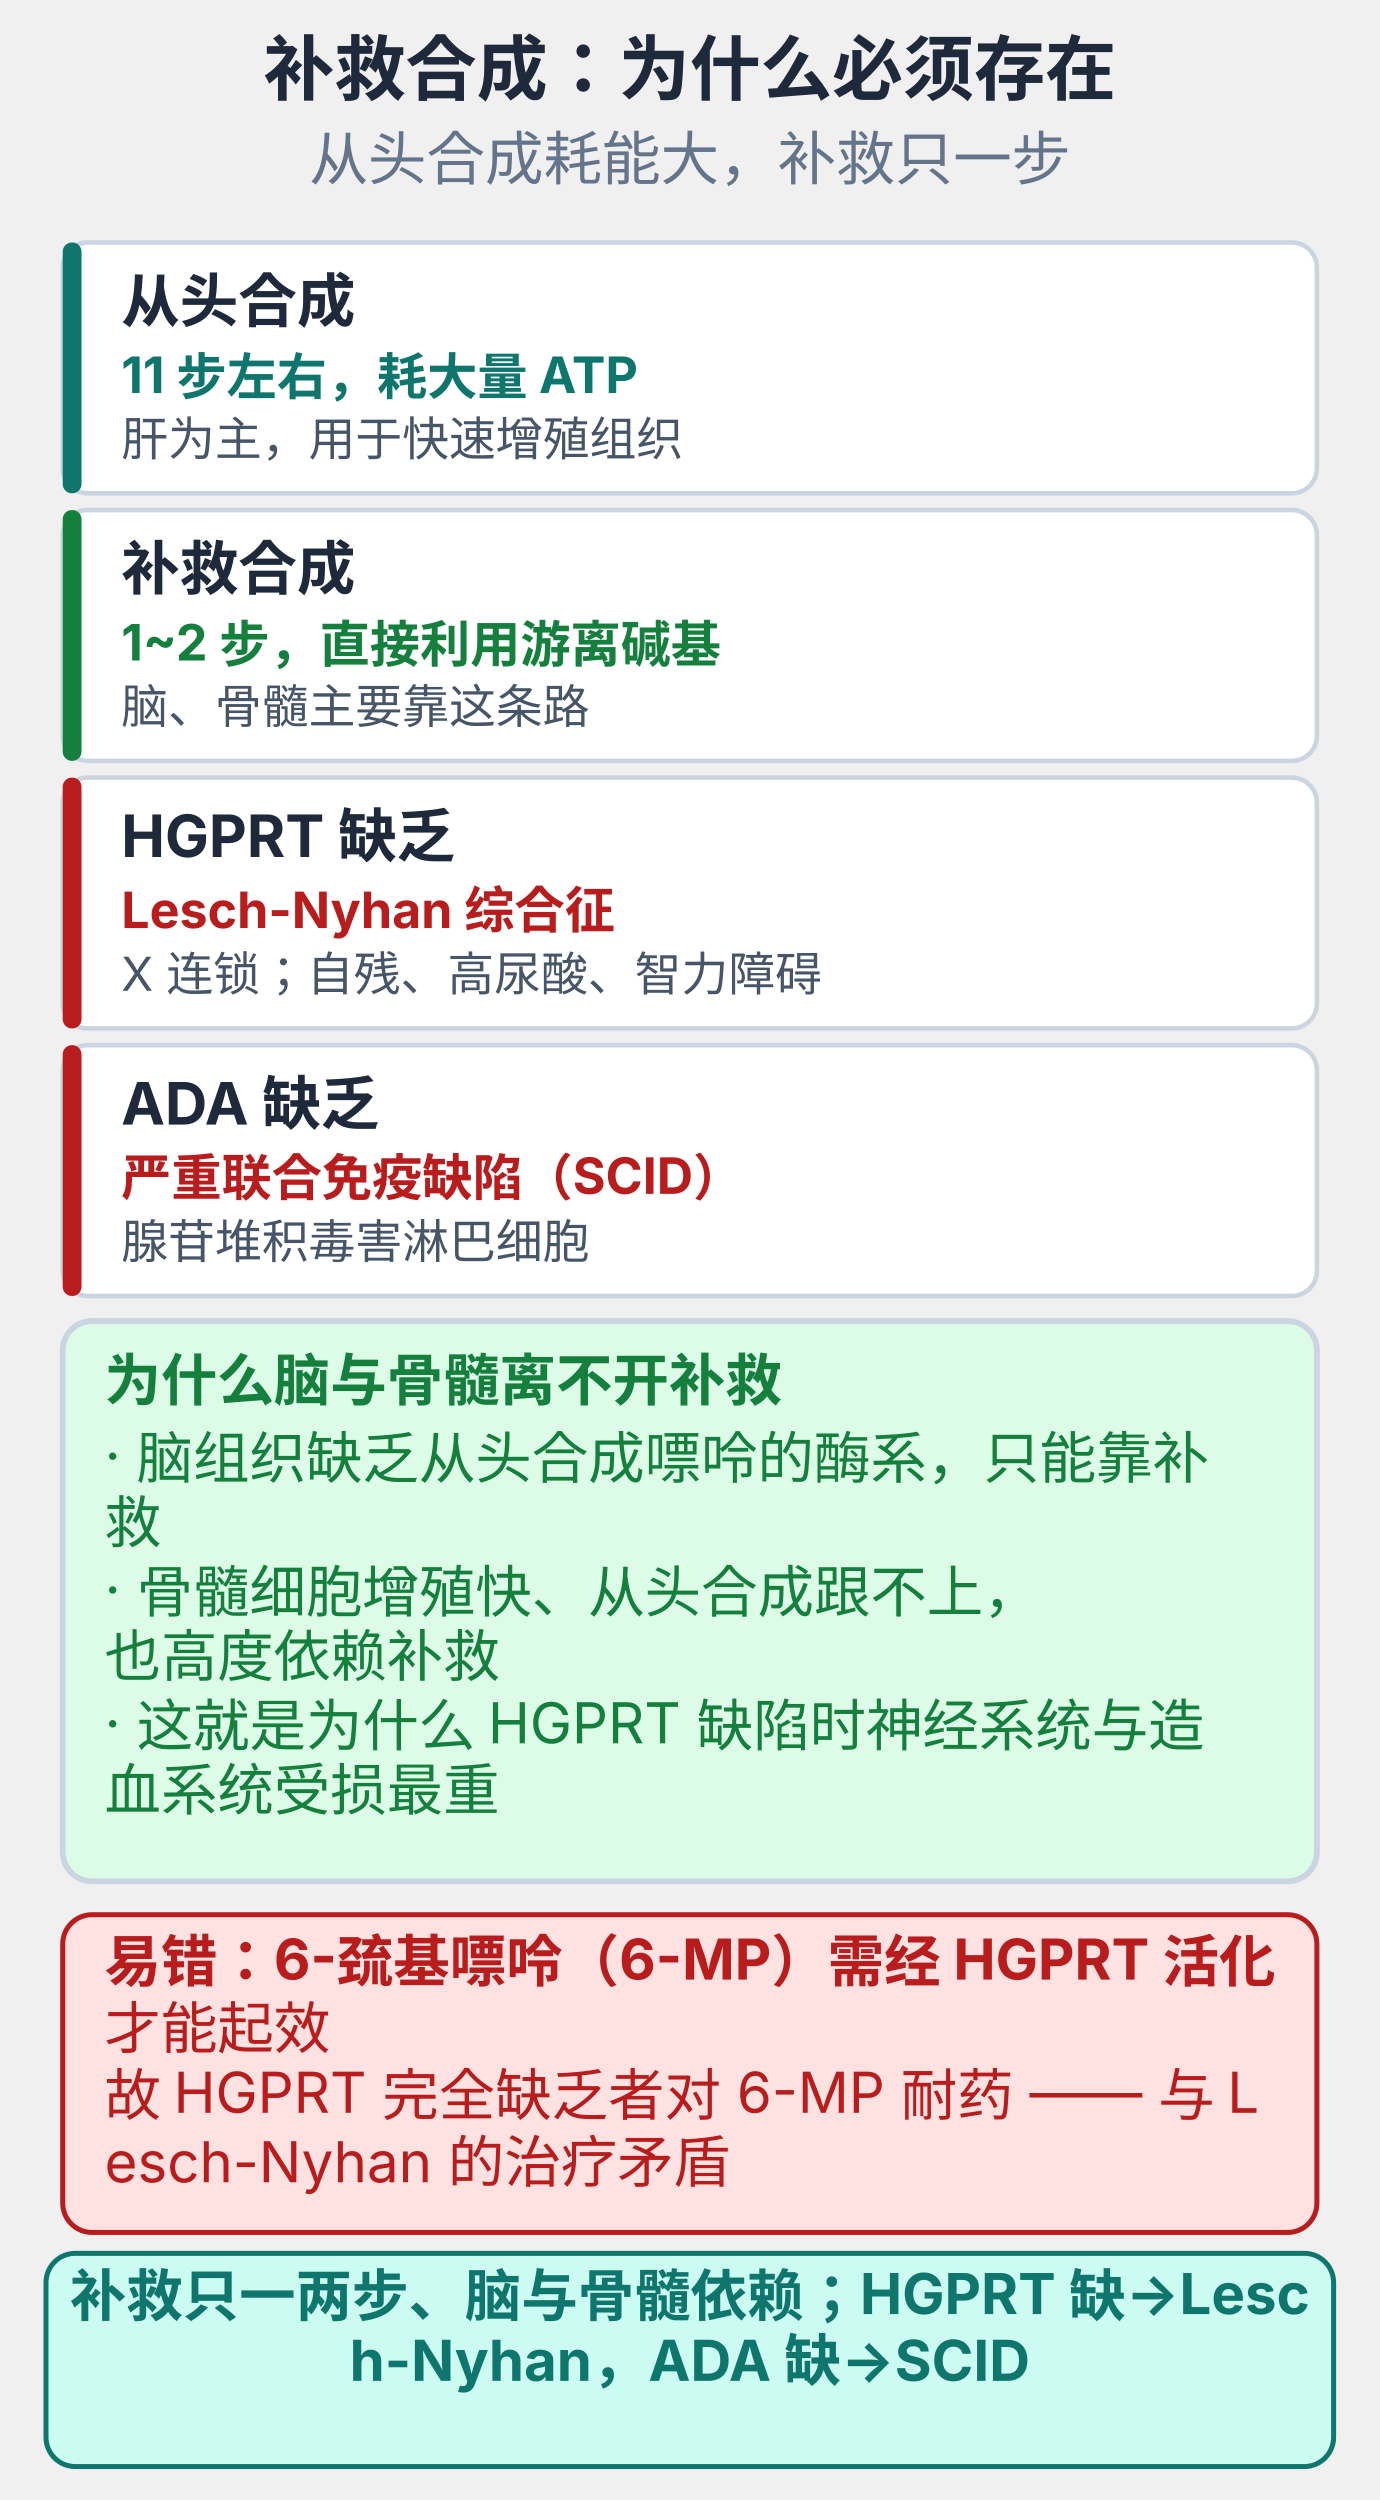
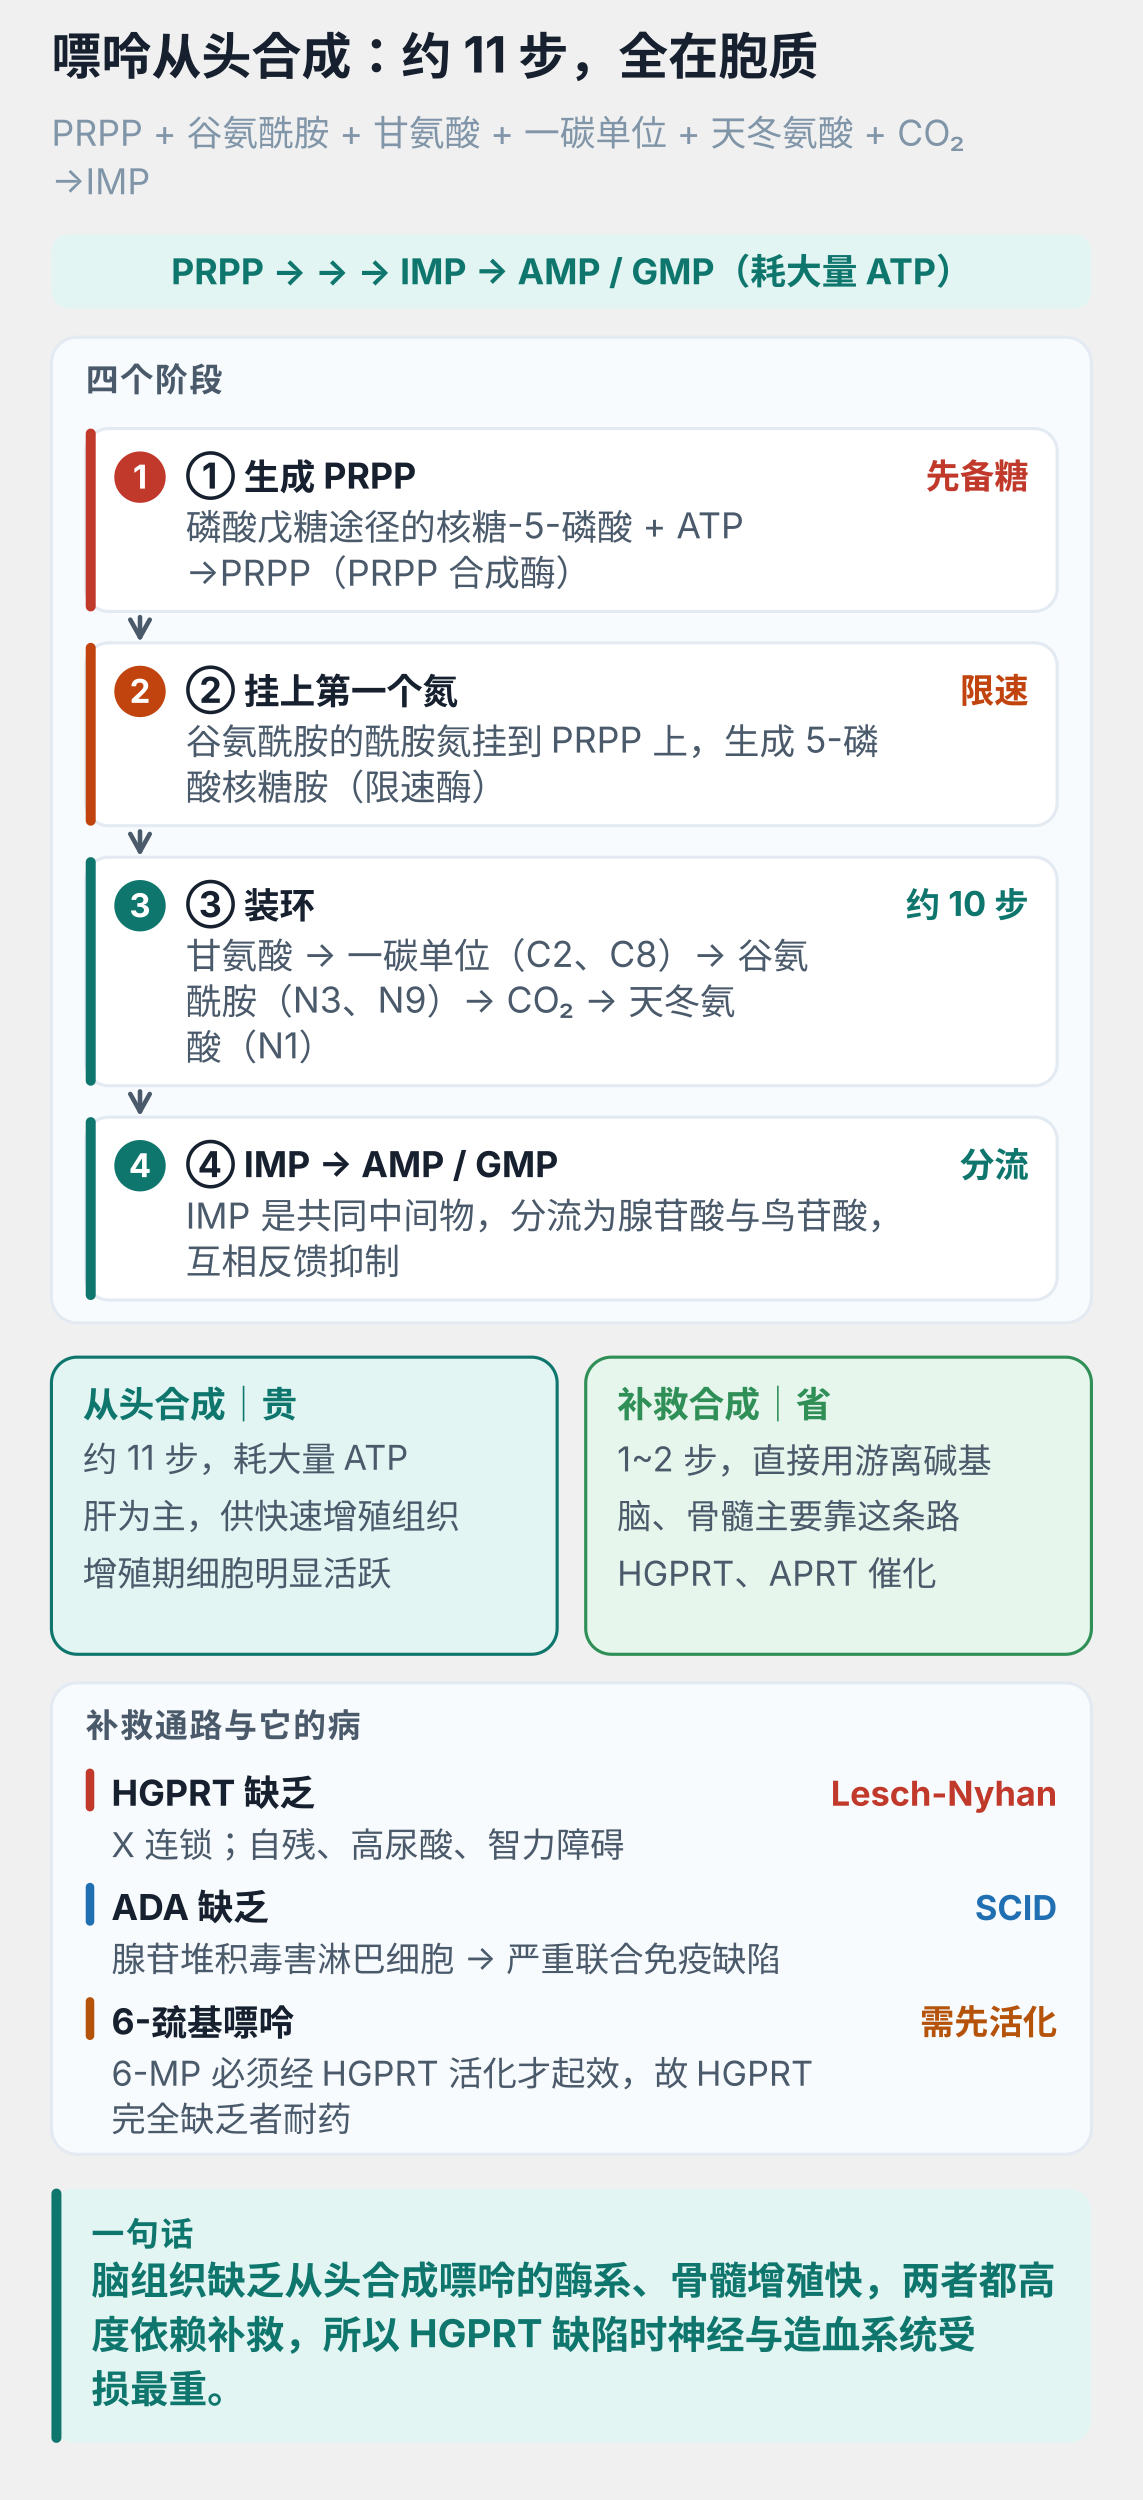
- <svg xmlns="http://www.w3.org/2000/svg" viewBox="0 0 330 598" width="100%" style="max-width:330px;display:block;margin:0 auto;background:#ffffff;border-radius:10px" role="img">
-   <text x="165.0" y="22.6" text-anchor="middle" font-size="17" font-weight="700" fill="#1e293b" font-family="-apple-system,'PingFang SC','Microsoft YaHei',sans-serif">补救合成：为什么必须存在</text>
-   <text x="165.0" y="43.0" text-anchor="middle" font-size="14" font-weight="400" fill="#64748b" font-family="-apple-system,'PingFang SC','Microsoft YaHei',sans-serif">从头合成耗能大，补救只一步</text>
-   <rect x="15.0" y="58.0" width="300.0" height="60.0" rx="6" fill="#ffffff" stroke="#cbd5e1" stroke-width="1.1" />
-   <rect x="15.0" y="58.0" width="4.5" height="60.0" rx="2.2" fill="#0f766e" />
-   <text x="29.0" y="77.0" text-anchor="start" font-size="14" font-weight="700" fill="#1e293b" font-family="-apple-system,'PingFang SC','Microsoft YaHei',sans-serif">从头合成</text>
-   <text x="29.0" y="94.0" text-anchor="start" font-size="12" font-weight="700" fill="#0f766e" font-family="-apple-system,'PingFang SC','Microsoft YaHei',sans-serif">11 步左右，耗大量 ATP</text>
-   <text x="29.0" y="109.0" text-anchor="start" font-size="11.2" font-weight="400" fill="#475569" font-family="-apple-system,'PingFang SC','Microsoft YaHei',sans-serif">肝为主，用于快速增殖组织</text>
-   <rect x="15.0" y="122.0" width="300.0" height="60.0" rx="6" fill="#ffffff" stroke="#cbd5e1" stroke-width="1.1" />
-   <rect x="15.0" y="122.0" width="4.5" height="60.0" rx="2.2" fill="#15803d" />
-   <text x="29.0" y="141.0" text-anchor="start" font-size="14" font-weight="700" fill="#1e293b" font-family="-apple-system,'PingFang SC','Microsoft YaHei',sans-serif">补救合成</text>
-   <text x="29.0" y="158.0" text-anchor="start" font-size="12" font-weight="700" fill="#15803d" font-family="-apple-system,'PingFang SC','Microsoft YaHei',sans-serif">1~2 步，直接利用游离碱基</text>
-   <text x="29.0" y="173.0" text-anchor="start" font-size="11.2" font-weight="400" fill="#475569" font-family="-apple-system,'PingFang SC','Microsoft YaHei',sans-serif">脑、骨髓主要靠这条路</text>
-   <rect x="15.0" y="186.0" width="300.0" height="60.0" rx="6" fill="#ffffff" stroke="#cbd5e1" stroke-width="1.1" />
-   <rect x="15.0" y="186.0" width="4.5" height="60.0" rx="2.2" fill="#b91c1c" />
-   <text x="29.0" y="205.0" text-anchor="start" font-size="14" font-weight="700" fill="#1e293b" font-family="-apple-system,'PingFang SC','Microsoft YaHei',sans-serif">HGPRT 缺乏</text>
-   <text x="29.0" y="222.0" text-anchor="start" font-size="12" font-weight="700" fill="#b91c1c" font-family="-apple-system,'PingFang SC','Microsoft YaHei',sans-serif">Lesch-Nyhan 综合征</text>
-   <text x="29.0" y="237.0" text-anchor="start" font-size="11.2" font-weight="400" fill="#475569" font-family="-apple-system,'PingFang SC','Microsoft YaHei',sans-serif">X 连锁；自残、高尿酸、智力障碍</text>
-   <rect x="15.0" y="250.0" width="300.0" height="60.0" rx="6" fill="#ffffff" stroke="#cbd5e1" stroke-width="1.1" />
-   <rect x="15.0" y="250.0" width="4.5" height="60.0" rx="2.2" fill="#b91c1c" />
-   <text x="29.0" y="269.0" text-anchor="start" font-size="14" font-weight="700" fill="#1e293b" font-family="-apple-system,'PingFang SC','Microsoft YaHei',sans-serif">ADA 缺乏</text>
-   <text x="29.0" y="286.0" text-anchor="start" font-size="12" font-weight="700" fill="#b91c1c" font-family="-apple-system,'PingFang SC','Microsoft YaHei',sans-serif">严重联合免疫缺陷（SCID）</text>
-   <text x="29.0" y="301.0" text-anchor="start" font-size="11.2" font-weight="400" fill="#475569" font-family="-apple-system,'PingFang SC','Microsoft YaHei',sans-serif">腺苷堆积毒害淋巴细胞</text>
-   <rect x="15.0" y="316.0" width="300.0" height="134.0" rx="7" fill="#dcfce7" stroke="#cbd5e1" stroke-width="1.4" />
-   <text x="25.0" y="335.0" text-anchor="start" font-size="13.5" font-weight="700" fill="#15803d" font-family="-apple-system,'PingFang SC','Microsoft YaHei',sans-serif">为什么脑与骨髓离不开补救</text>
-   <text x="25.0" y="353.0" text-anchor="start" font-size="13.5" font-weight="400" fill="#15803d" font-family="-apple-system,'PingFang SC','Microsoft YaHei',sans-serif">· 脑组织缺乏从头合成嘌呤的酶系，只能靠补</text>
-   <text x="25.0" y="369.0" text-anchor="start" font-size="13.5" font-weight="400" fill="#15803d" font-family="-apple-system,'PingFang SC','Microsoft YaHei',sans-serif">救</text>
-   <text x="25.0" y="385.0" text-anchor="start" font-size="13.5" font-weight="400" fill="#15803d" font-family="-apple-system,'PingFang SC','Microsoft YaHei',sans-serif">· 骨髓细胞增殖快、从头合成跟不上，</text>
-   <text x="25.0" y="401.0" text-anchor="start" font-size="13.5" font-weight="400" fill="#15803d" font-family="-apple-system,'PingFang SC','Microsoft YaHei',sans-serif">也高度依赖补救</text>
-   <text x="25.0" y="417.0" text-anchor="start" font-size="13.5" font-weight="400" fill="#15803d" font-family="-apple-system,'PingFang SC','Microsoft YaHei',sans-serif">· 这就是为什么 HGPRT 缺陷时神经系统与造</text>
-   <text x="25.0" y="433.0" text-anchor="start" font-size="13.5" font-weight="400" fill="#15803d" font-family="-apple-system,'PingFang SC','Microsoft YaHei',sans-serif">血系统受损最重</text>
-   <rect x="15.0" y="458.0" width="300.0" height="76.0" rx="7" fill="#fee2e2" stroke="#b91c1c" stroke-width="1.2" />
-   <text x="25.0" y="474.0" text-anchor="start" font-size="13.5" font-weight="700" fill="#b91c1c" font-family="-apple-system,'PingFang SC','Microsoft YaHei',sans-serif">易错：6-巯基嘌呤（6-MP）需经 HGPRT 活化</text>
-   <text x="25.0" y="490.0" text-anchor="start" font-size="13.5" font-weight="400" fill="#b91c1c" font-family="-apple-system,'PingFang SC','Microsoft YaHei',sans-serif">才能起效</text>
-   <text x="25.0" y="506.0" text-anchor="start" font-size="13.5" font-weight="400" fill="#b91c1c" font-family="-apple-system,'PingFang SC','Microsoft YaHei',sans-serif">故 HGPRT 完全缺乏者对 6-MP 耐药 —— 与 L</text>
-   <text x="25.0" y="522.0" text-anchor="start" font-size="13.5" font-weight="400" fill="#b91c1c" font-family="-apple-system,'PingFang SC','Microsoft YaHei',sans-serif">esch-Nyhan 的治疗矛盾</text>
-   <rect x="11.0" y="539.0" width="308.0" height="51.0" rx="7" fill="#ccfbf1" stroke="#0f766e" stroke-width="1.2" />
-   <text x="165.0" y="554.0" text-anchor="middle" font-size="13.5" font-weight="700" fill="#0f766e" font-family="-apple-system,'PingFang SC','Microsoft YaHei',sans-serif">补救只一两步、脑与骨髓依赖；HGPRT 缺→Lesc</text>
-   <text x="165.0" y="569.5" text-anchor="middle" font-size="13.5" font-weight="700" fill="#0f766e" font-family="-apple-system,'PingFang SC','Microsoft YaHei',sans-serif">h-Nyhan，ADA 缺→SCID</text>
+ <svg xmlns="http://www.w3.org/2000/svg" viewBox="0 0 400 875" width="100%" style="max-width:400px;display:block;margin:0 auto;background:#ffffff;border-radius:12px" role="img" aria-label="嘌呤从头合成：约 11 步，全在胞质">
+   <text x="18.0" y="26.0" font-size="17.5" font-weight="700" fill="#16202e" font-family="-apple-system,BlinkMacSystemFont,'PingFang SC','Microsoft YaHei',sans-serif">嘌呤从头合成：约 11 步，全在胞质</text>
+   <text x="18.0" y="51.0" font-size="12.5" font-weight="400" fill="#8095a8" font-family="-apple-system,BlinkMacSystemFont,'PingFang SC','Microsoft YaHei',sans-serif">PRPP + 谷氨酰胺 + 甘氨酸 + 一碳单位 + 天冬氨酸 + CO₂</text>
+   <text x="18.0" y="68.0" font-size="12.5" font-weight="400" fill="#8095a8" font-family="-apple-system,BlinkMacSystemFont,'PingFang SC','Microsoft YaHei',sans-serif">→IMP</text>
+   <rect x="18.0" y="82.0" width="364.0" height="26.0" rx="6" fill="#e2f5f2" />
+   <text x="200.0" y="99.5" text-anchor="middle" font-size="12.5" font-weight="700" fill="#0f766e" font-family="-apple-system,BlinkMacSystemFont,'PingFang SC','Microsoft YaHei',sans-serif">PRPP → → → IMP → AMP / GMP（耗大量 ATP）</text>
+   <rect x="18.0" y="118.0" width="364.0" height="345.0" rx="9" fill="#f8fbfd" stroke="#e3eaf2" stroke-width="1.1" />
+   <text x="30.0" y="137.0" font-size="11.5" font-weight="700" fill="#4a5a6b" letter-spacing="0.6" font-family="-apple-system,BlinkMacSystemFont,'PingFang SC','Microsoft YaHei',sans-serif">四个阶段</text>
+   <rect x="30.0" y="150.0" width="340.0" height="64.0" rx="8" fill="#ffffff" stroke="#e3eaf2" stroke-width="1.1" />
+   <rect x="30.0" y="150.0" width="3.5" height="64.0" rx="1.8" fill="#c0392b" />
+   <circle cx="49.0" cy="167.0" r="9" fill="#c0392b" />
+   <text x="49.0" y="171.0" text-anchor="middle" font-size="11.5" font-weight="700" fill="#ffffff" font-family="-apple-system,BlinkMacSystemFont,'PingFang SC','Microsoft YaHei',sans-serif">1</text>
+   <text x="65.0" y="171.0" font-size="12.5" font-weight="700" fill="#16202e" font-family="-apple-system,BlinkMacSystemFont,'PingFang SC','Microsoft YaHei',sans-serif">① 生成 PRPP</text>
+   <text x="360.0" y="171.0" text-anchor="end" font-size="12" font-weight="700" fill="#c0392b" font-family="-apple-system,BlinkMacSystemFont,'PingFang SC','Microsoft YaHei',sans-serif">先备糖</text>
+   <text x="65.0" y="189.0" font-size="12.5" font-weight="400" fill="#4a5a6b" font-family="-apple-system,BlinkMacSystemFont,'PingFang SC','Microsoft YaHei',sans-serif">磷酸戊糖途径的核糖-5-磷酸 + ATP</text>
+   <text x="65.0" y="205.0" font-size="12.5" font-weight="400" fill="#4a5a6b" font-family="-apple-system,BlinkMacSystemFont,'PingFang SC','Microsoft YaHei',sans-serif">→PRPP（PRPP 合成酶）</text>
+   <line x1="49.0" y1="216.0" x2="49.0" y2="223.0" stroke="#4a5a6b" stroke-width="1.6" stroke-linecap="round" />
+   <line x1="49.0" y1="223.0" x2="45.6" y2="216.9" stroke="#4a5a6b" stroke-width="1.6" stroke-linecap="round" />
+   <line x1="49.0" y1="223.0" x2="52.4" y2="216.9" stroke="#4a5a6b" stroke-width="1.6" stroke-linecap="round" />
+   <rect x="30.0" y="225.0" width="340.0" height="64.0" rx="8" fill="#ffffff" stroke="#e3eaf2" stroke-width="1.1" />
+   <rect x="30.0" y="225.0" width="3.5" height="64.0" rx="1.8" fill="#c1440e" />
+   <circle cx="49.0" cy="242.0" r="9" fill="#c1440e" />
+   <text x="49.0" y="246.0" text-anchor="middle" font-size="11.5" font-weight="700" fill="#ffffff" font-family="-apple-system,BlinkMacSystemFont,'PingFang SC','Microsoft YaHei',sans-serif">2</text>
+   <text x="65.0" y="246.0" font-size="12.5" font-weight="700" fill="#16202e" font-family="-apple-system,BlinkMacSystemFont,'PingFang SC','Microsoft YaHei',sans-serif">② 挂上第一个氮</text>
+   <text x="360.0" y="246.0" text-anchor="end" font-size="12" font-weight="700" fill="#c1440e" font-family="-apple-system,BlinkMacSystemFont,'PingFang SC','Microsoft YaHei',sans-serif">限速</text>
+   <text x="65.0" y="264.0" font-size="12.5" font-weight="400" fill="#4a5a6b" font-family="-apple-system,BlinkMacSystemFont,'PingFang SC','Microsoft YaHei',sans-serif">谷氨酰胺的酰胺氮挂到 PRPP 上，生成 5-磷</text>
+   <text x="65.0" y="280.0" font-size="12.5" font-weight="400" fill="#4a5a6b" font-family="-apple-system,BlinkMacSystemFont,'PingFang SC','Microsoft YaHei',sans-serif">酸核糖胺（限速酶）</text>
+   <line x1="49.0" y1="291.0" x2="49.0" y2="298.0" stroke="#4a5a6b" stroke-width="1.6" stroke-linecap="round" />
+   <line x1="49.0" y1="298.0" x2="45.6" y2="291.9" stroke="#4a5a6b" stroke-width="1.6" stroke-linecap="round" />
+   <line x1="49.0" y1="298.0" x2="52.4" y2="291.9" stroke="#4a5a6b" stroke-width="1.6" stroke-linecap="round" />
+   <rect x="30.0" y="300.0" width="340.0" height="80.0" rx="8" fill="#ffffff" stroke="#e3eaf2" stroke-width="1.1" />
+   <rect x="30.0" y="300.0" width="3.5" height="80.0" rx="1.8" fill="#0f766e" />
+   <circle cx="49.0" cy="317.0" r="9" fill="#0f766e" />
+   <text x="49.0" y="321.0" text-anchor="middle" font-size="11.5" font-weight="700" fill="#ffffff" font-family="-apple-system,BlinkMacSystemFont,'PingFang SC','Microsoft YaHei',sans-serif">3</text>
+   <text x="65.0" y="321.0" font-size="12.5" font-weight="700" fill="#16202e" font-family="-apple-system,BlinkMacSystemFont,'PingFang SC','Microsoft YaHei',sans-serif">③ 装环</text>
+   <text x="360.0" y="321.0" text-anchor="end" font-size="12" font-weight="700" fill="#0f766e" font-family="-apple-system,BlinkMacSystemFont,'PingFang SC','Microsoft YaHei',sans-serif">约 10 步</text>
+   <text x="65.0" y="339.0" font-size="12.5" font-weight="400" fill="#4a5a6b" font-family="-apple-system,BlinkMacSystemFont,'PingFang SC','Microsoft YaHei',sans-serif">甘氨酸 → 一碳单位（C2、C8）→ 谷氨</text>
+   <text x="65.0" y="355.0" font-size="12.5" font-weight="400" fill="#4a5a6b" font-family="-apple-system,BlinkMacSystemFont,'PingFang SC','Microsoft YaHei',sans-serif">酰胺（N3、N9）→ CO₂ → 天冬氨</text>
+   <text x="65.0" y="371.0" font-size="12.5" font-weight="400" fill="#4a5a6b" font-family="-apple-system,BlinkMacSystemFont,'PingFang SC','Microsoft YaHei',sans-serif">酸（N1）</text>
+   <line x1="49.0" y1="382.0" x2="49.0" y2="389.0" stroke="#4a5a6b" stroke-width="1.6" stroke-linecap="round" />
+   <line x1="49.0" y1="389.0" x2="45.6" y2="382.9" stroke="#4a5a6b" stroke-width="1.6" stroke-linecap="round" />
+   <line x1="49.0" y1="389.0" x2="52.4" y2="382.9" stroke="#4a5a6b" stroke-width="1.6" stroke-linecap="round" />
+   <rect x="30.0" y="391.0" width="340.0" height="64.0" rx="8" fill="#ffffff" stroke="#e3eaf2" stroke-width="1.1" />
+   <rect x="30.0" y="391.0" width="3.5" height="64.0" rx="1.8" fill="#0f766e" />
+   <circle cx="49.0" cy="408.0" r="9" fill="#0f766e" />
+   <text x="49.0" y="412.0" text-anchor="middle" font-size="11.5" font-weight="700" fill="#ffffff" font-family="-apple-system,BlinkMacSystemFont,'PingFang SC','Microsoft YaHei',sans-serif">4</text>
+   <text x="65.0" y="412.0" font-size="12.5" font-weight="700" fill="#16202e" font-family="-apple-system,BlinkMacSystemFont,'PingFang SC','Microsoft YaHei',sans-serif">④ IMP → AMP / GMP</text>
+   <text x="360.0" y="412.0" text-anchor="end" font-size="12" font-weight="700" fill="#0f766e" font-family="-apple-system,BlinkMacSystemFont,'PingFang SC','Microsoft YaHei',sans-serif">分流</text>
+   <text x="65.0" y="430.0" font-size="12.5" font-weight="400" fill="#4a5a6b" font-family="-apple-system,BlinkMacSystemFont,'PingFang SC','Microsoft YaHei',sans-serif">IMP 是共同中间物，分流为腺苷酸与鸟苷酸，</text>
+   <text x="65.0" y="446.0" font-size="12.5" font-weight="400" fill="#4a5a6b" font-family="-apple-system,BlinkMacSystemFont,'PingFang SC','Microsoft YaHei',sans-serif">互相反馈抑制</text>
+   <rect x="18.0" y="475.0" width="177.0" height="104.0" rx="9" fill="#e2f5f2" stroke="#0f766e" stroke-width="1.1" />
+   <text x="29.0" y="496.0" font-size="12.5" font-weight="700" fill="#0f766e" font-family="-apple-system,BlinkMacSystemFont,'PingFang SC','Microsoft YaHei',sans-serif">从头合成｜贵</text>
+   <text x="29.0" y="515.0" font-size="12" font-weight="400" fill="#4a5a6b" font-family="-apple-system,BlinkMacSystemFont,'PingFang SC','Microsoft YaHei',sans-serif">约 11 步，耗大量 ATP</text>
+   <text x="29.0" y="535.0" font-size="12" font-weight="400" fill="#4a5a6b" font-family="-apple-system,BlinkMacSystemFont,'PingFang SC','Microsoft YaHei',sans-serif">肝为主，供快速增殖组织</text>
+   <text x="29.0" y="555.0" font-size="12" font-weight="400" fill="#4a5a6b" font-family="-apple-system,BlinkMacSystemFont,'PingFang SC','Microsoft YaHei',sans-serif">增殖期细胞明显活跃</text>
+   <rect x="205.0" y="475.0" width="177.0" height="104.0" rx="9" fill="#e6f6ec" stroke="#2f8f57" stroke-width="1.1" />
+   <text x="216.0" y="496.0" font-size="12.5" font-weight="700" fill="#2f8f57" font-family="-apple-system,BlinkMacSystemFont,'PingFang SC','Microsoft YaHei',sans-serif">补救合成｜省</text>
+   <text x="216.0" y="515.0" font-size="12" font-weight="400" fill="#4a5a6b" font-family="-apple-system,BlinkMacSystemFont,'PingFang SC','Microsoft YaHei',sans-serif">1~2 步，直接用游离碱基</text>
+   <text x="216.0" y="535.0" font-size="12" font-weight="400" fill="#4a5a6b" font-family="-apple-system,BlinkMacSystemFont,'PingFang SC','Microsoft YaHei',sans-serif">脑、骨髓主要靠这条路</text>
+   <text x="216.0" y="555.0" font-size="12" font-weight="400" fill="#4a5a6b" font-family="-apple-system,BlinkMacSystemFont,'PingFang SC','Microsoft YaHei',sans-serif">HGPRT、APRT 催化</text>
+   <rect x="18.0" y="589.0" width="364.0" height="165.0" rx="9" fill="#f8fbfd" stroke="#e3eaf2" stroke-width="1.1" />
+   <text x="30.0" y="608.0" font-size="11.5" font-weight="700" fill="#4a5a6b" letter-spacing="0.6" font-family="-apple-system,BlinkMacSystemFont,'PingFang SC','Microsoft YaHei',sans-serif">补救通路与它的病</text>
+   <rect x="30.0" y="619.0" width="3.0" height="15.0" rx="1.5" fill="#c0392b" />
+   <text x="39.0" y="632.0" font-size="12.5" font-weight="700" fill="#16202e" font-family="-apple-system,BlinkMacSystemFont,'PingFang SC','Microsoft YaHei',sans-serif">HGPRT 缺乏</text>
+   <text x="370.0" y="632.0" text-anchor="end" font-size="12" font-weight="700" fill="#c0392b" font-family="-apple-system,BlinkMacSystemFont,'PingFang SC','Microsoft YaHei',sans-serif">Lesch-Nyhan</text>
+   <text x="39.0" y="650.0" font-size="12" font-weight="400" fill="#4a5a6b" font-family="-apple-system,BlinkMacSystemFont,'PingFang SC','Microsoft YaHei',sans-serif">X 连锁；自残、高尿酸、智力障碍</text>
+   <rect x="30.0" y="659.0" width="3.0" height="15.0" rx="1.5" fill="#1f6fb2" />
+   <text x="39.0" y="672.0" font-size="12.5" font-weight="700" fill="#16202e" font-family="-apple-system,BlinkMacSystemFont,'PingFang SC','Microsoft YaHei',sans-serif">ADA 缺乏</text>
+   <text x="370.0" y="672.0" text-anchor="end" font-size="12" font-weight="700" fill="#1f6fb2" font-family="-apple-system,BlinkMacSystemFont,'PingFang SC','Microsoft YaHei',sans-serif">SCID</text>
+   <text x="39.0" y="690.0" font-size="12" font-weight="400" fill="#4a5a6b" font-family="-apple-system,BlinkMacSystemFont,'PingFang SC','Microsoft YaHei',sans-serif">腺苷堆积毒害淋巴细胞 → 严重联合免疫缺陷</text>
+   <rect x="30.0" y="699.0" width="3.0" height="15.0" rx="1.5" fill="#b45309" />
+   <text x="39.0" y="712.0" font-size="12.5" font-weight="700" fill="#16202e" font-family="-apple-system,BlinkMacSystemFont,'PingFang SC','Microsoft YaHei',sans-serif">6-巯基嘌呤</text>
+   <text x="370.0" y="712.0" text-anchor="end" font-size="12" font-weight="700" fill="#b45309" font-family="-apple-system,BlinkMacSystemFont,'PingFang SC','Microsoft YaHei',sans-serif">需先活化</text>
+   <text x="39.0" y="730.0" font-size="12" font-weight="400" fill="#4a5a6b" font-family="-apple-system,BlinkMacSystemFont,'PingFang SC','Microsoft YaHei',sans-serif">6-MP 必须经 HGPRT 活化才起效，故 HGPRT</text>
+   <text x="39.0" y="746.0" font-size="12" font-weight="400" fill="#4a5a6b" font-family="-apple-system,BlinkMacSystemFont,'PingFang SC','Microsoft YaHei',sans-serif">完全缺乏者耐药</text>
+   <rect x="18.0" y="766.0" width="364.0" height="89.0" rx="8" fill="#e2f5f2" />
+   <rect x="18.0" y="766.0" width="3.5" height="89.0" rx="1.8" fill="#0f766e" />
+   <text x="32.0" y="786.0" font-size="11.5" font-weight="700" fill="#0f766e" letter-spacing="0.6" font-family="-apple-system,BlinkMacSystemFont,'PingFang SC','Microsoft YaHei',sans-serif">一句话</text>
+   <text x="32.0" y="803.0" font-size="13.5" font-weight="700" fill="#0f766e" font-family="-apple-system,BlinkMacSystemFont,'PingFang SC','Microsoft YaHei',sans-serif">脑组织缺乏从头合成嘌呤的酶系、骨髓增殖快，两者都高</text>
+   <text x="32.0" y="822.0" font-size="13.5" font-weight="700" fill="#0f766e" font-family="-apple-system,BlinkMacSystemFont,'PingFang SC','Microsoft YaHei',sans-serif">度依赖补救，所以 HGPRT 缺陷时神经与造血系统受</text>
+   <text x="32.0" y="841.0" font-size="13.5" font-weight="700" fill="#0f766e" font-family="-apple-system,BlinkMacSystemFont,'PingFang SC','Microsoft YaHei',sans-serif">损最重。</text>
</svg>
